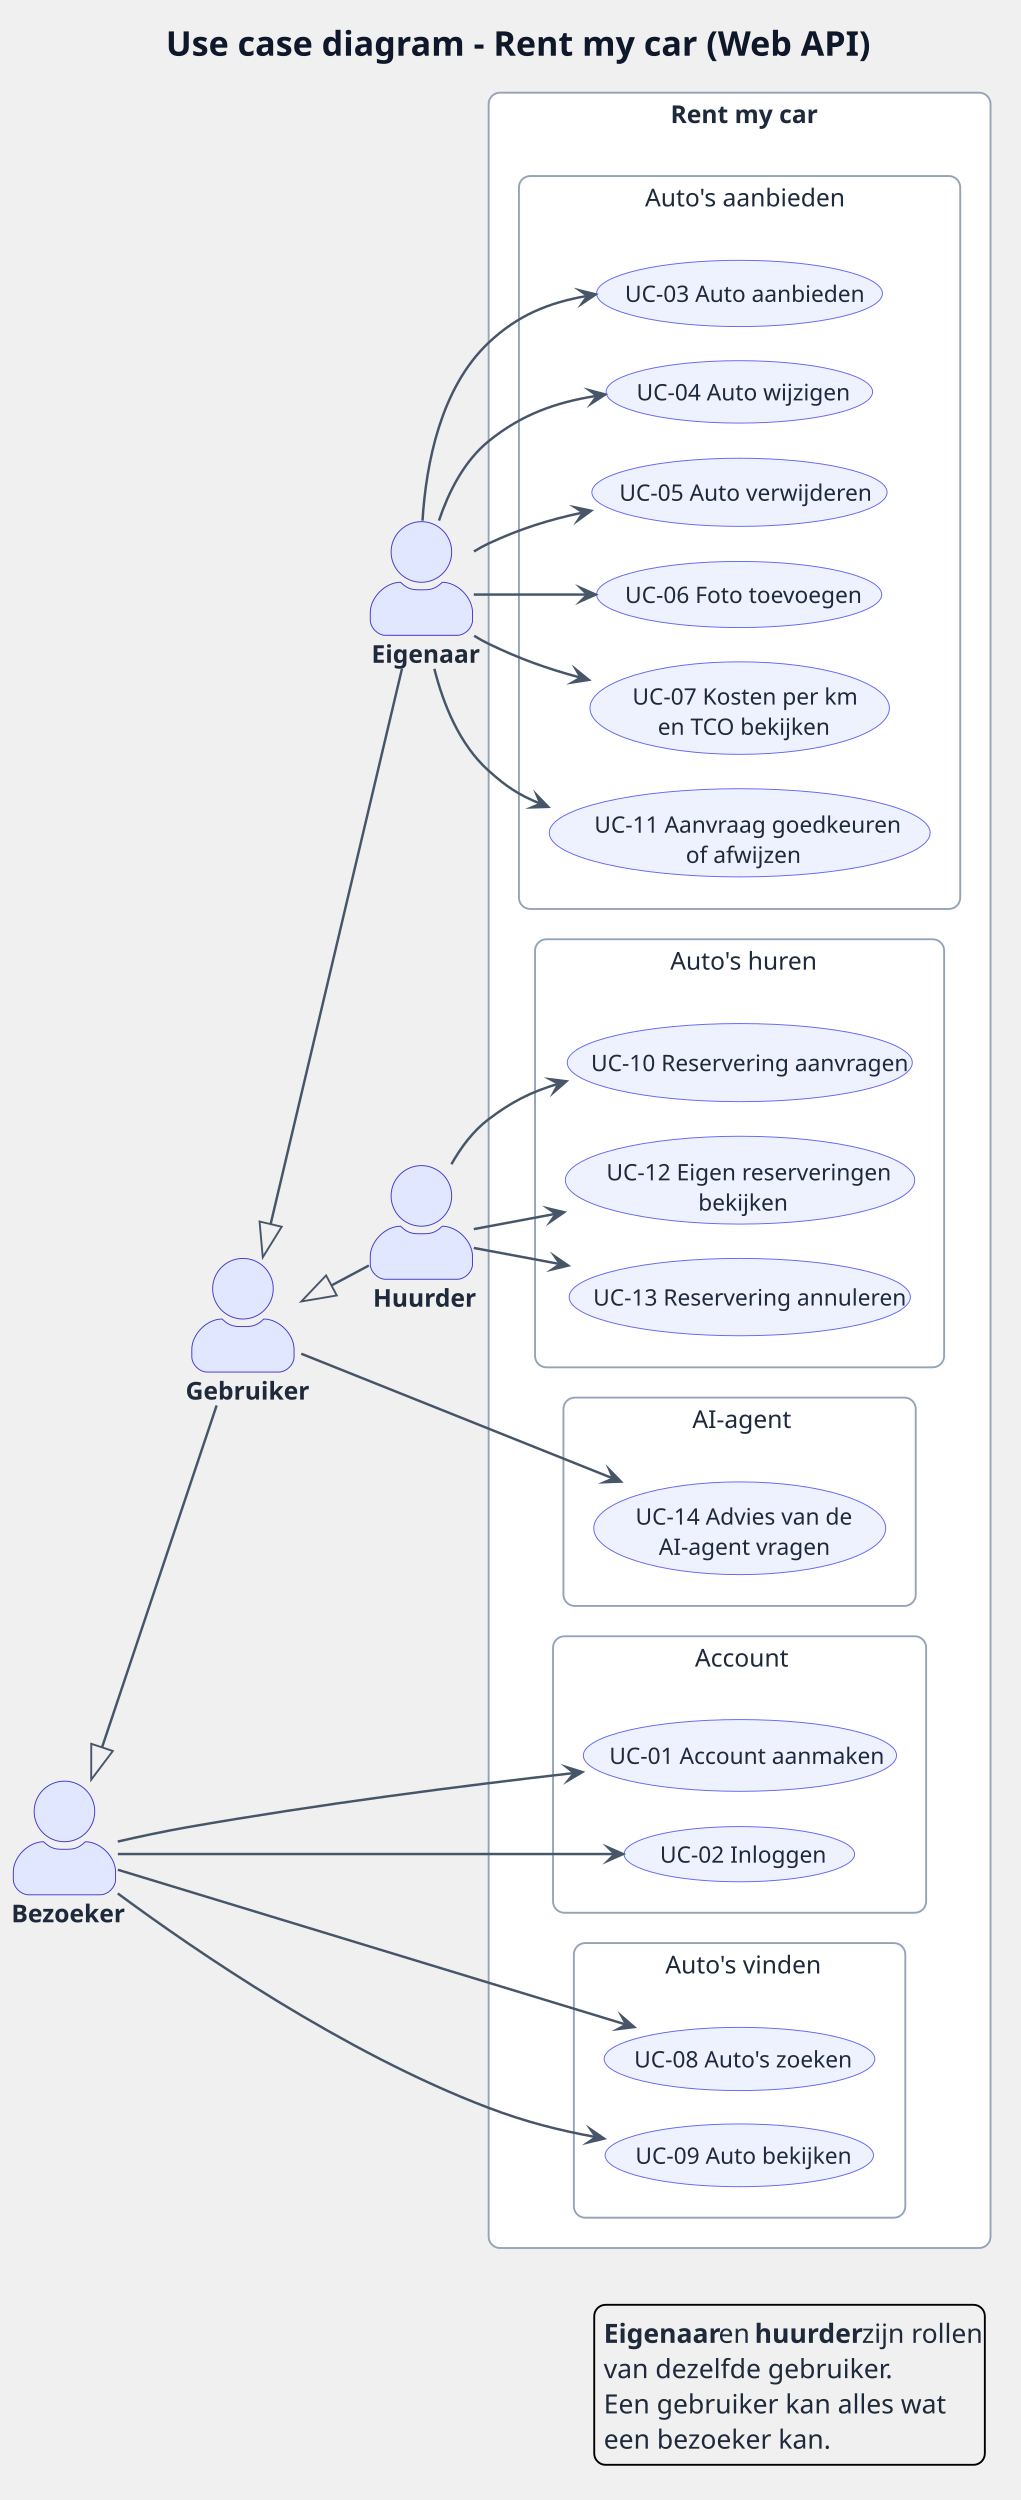
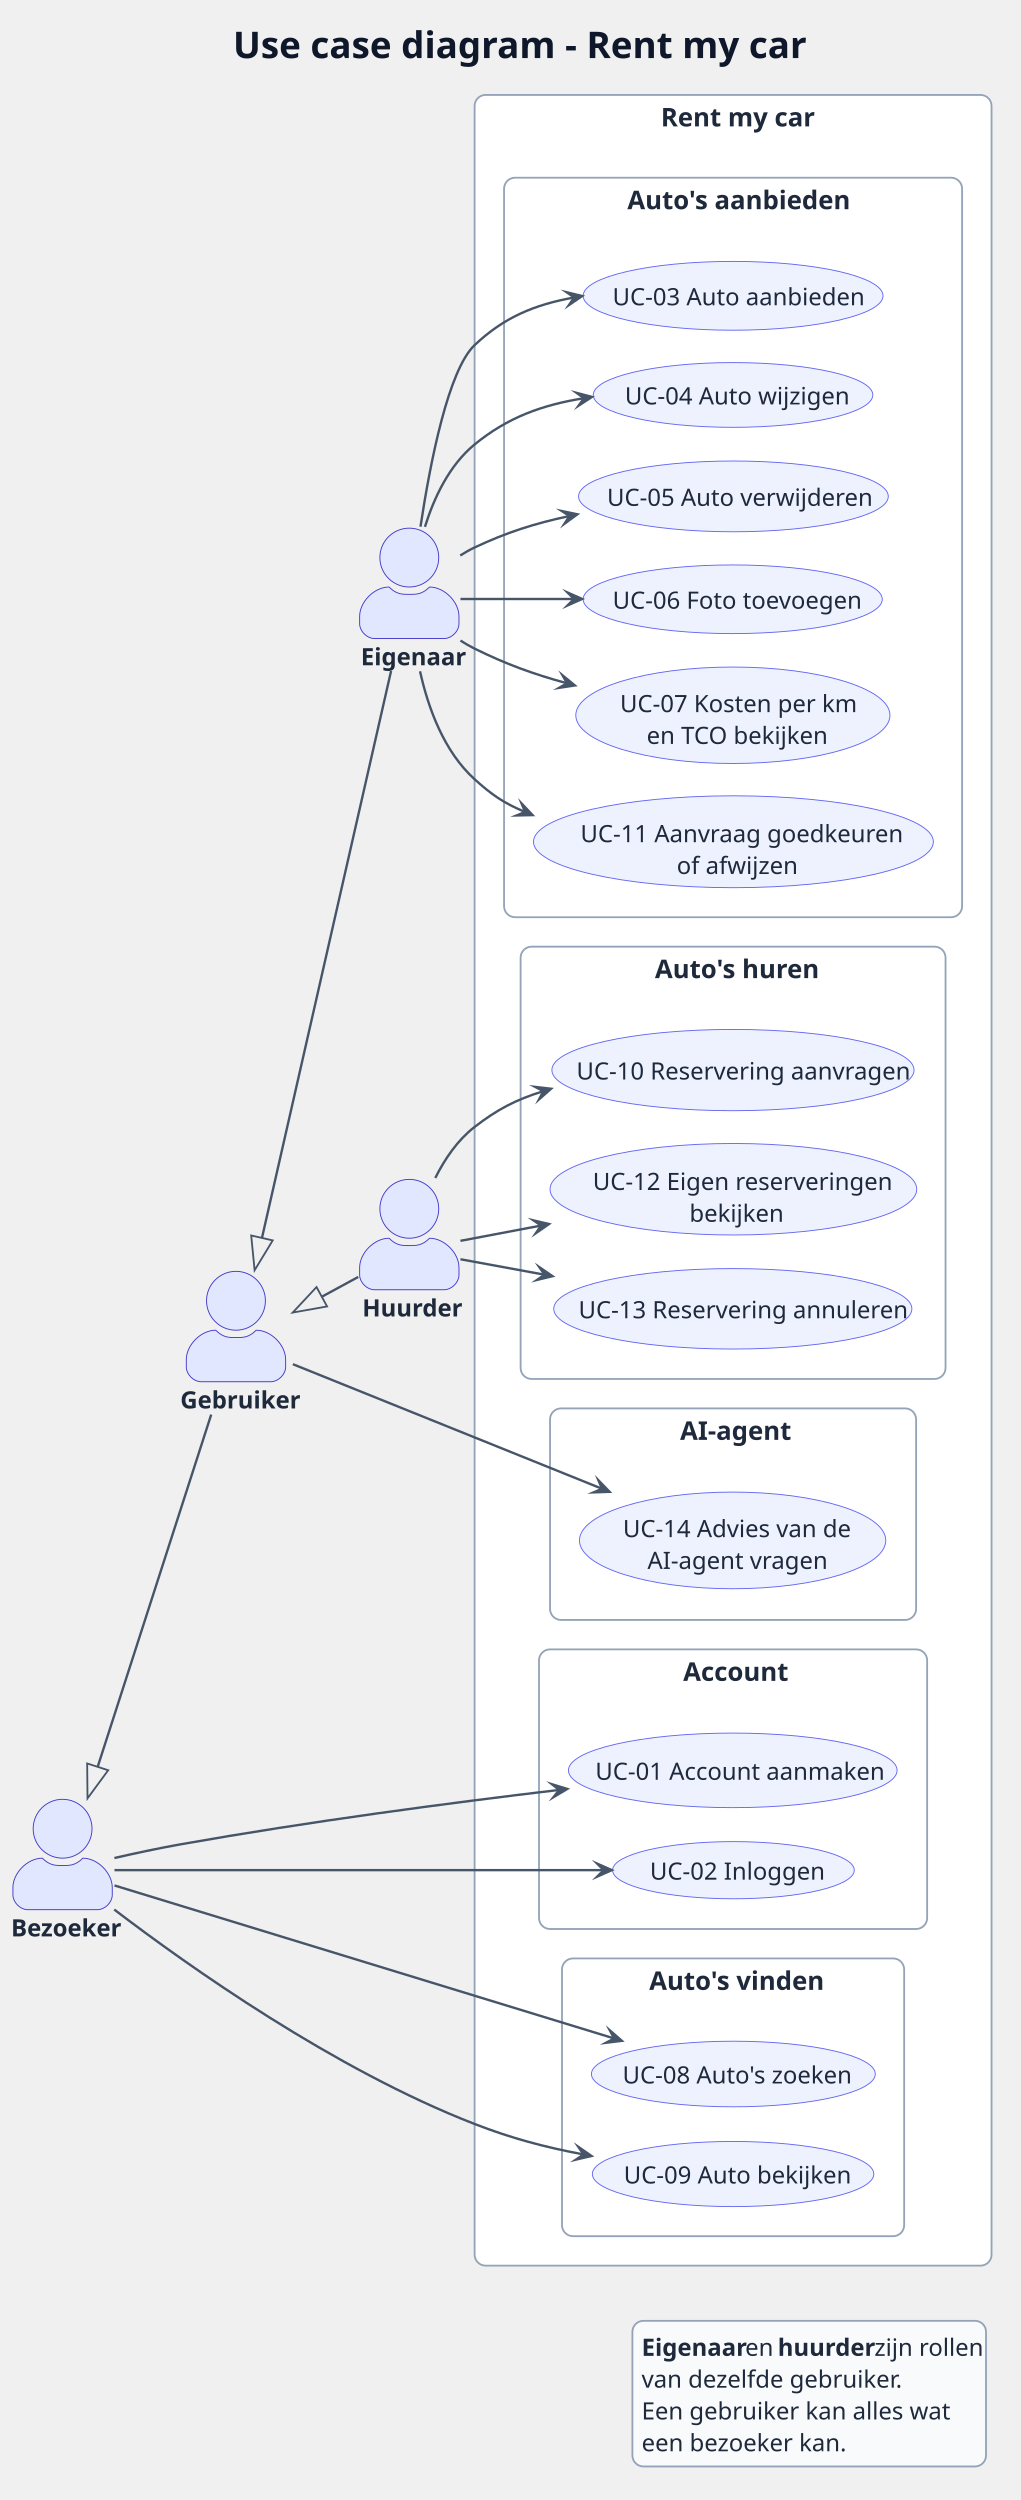
- <svg xmlns="http://www.w3.org/2000/svg" version="1.1" data-diagram-type="DESCRIPTION" style="width:539px;height:1320px;background:#FFFFFF;" width="539px" height="1320px" viewBox="0 0 539 1320" zoomAndPan="magnify" preserveAspectRatio="none" contentStyleType="text/css">
+ <svg xmlns="http://www.w3.org/2000/svg" version="1.1" data-diagram-type="DESCRIPTION" style="width:555px;height:1359px;background:#FFFFFF;" width="555px" height="1359px" viewBox="0 0 555 1359" zoomAndPan="magnify" preserveAspectRatio="none" contentStyleType="text/css">
  <defs />
  <g font-family="sans-serif" lengthAdjust="spacing">
    <g class="title" data-source-line="3">
-       <text x="87.586" y="29.424" fill="#0F172A" font-size="18" textLength="356.827" font-weight="700" font-family="'Segoe UI'">Use case diagram - Rent my car (Web API)</text>
+       <text x="126.666" y="31.582" fill="#0F172A" font-size="20" textLength="294.668" font-weight="700" font-family="'Segoe UI'">Use case diagram - Rent my car</text>
    </g>
-     <g class="cluster" data-qualified-name=".b.Rent my car..b." id="ent0008" data-source-line="20">
-       <rect x="258" y="48.941" width="265" height="1138" fill="#FFF" style="stroke:#94A3B8;stroke-width:1;" rx="6" ry="6" />
-       <text x="354.036" y="64.97" fill="#1E293B" font-size="13" textLength="72.928" font-weight="700" font-family="'Segoe UI'">Rent my car</text>
+     <g class="cluster" data-qualified-name=".b.Rent my car..b." id="ent0008" data-source-line="19">
+       <rect x="258" y="51.602" width="281" height="1180" fill="#FFF" style="stroke:#94A3B8;stroke-width:1;" rx="6" ry="6" />
+       <text x="359.231" y="68.709" fill="#1E293B" font-size="14" textLength="78.538" font-weight="700" font-family="'Segoe UI'">Rent my car</text>
    </g>
-     <g class="cluster" data-qualified-name=".b.Rent my car..b..Account" id="ent0009" data-source-line="22">
-       <rect x="292" y="863.941" width="197" height="146" fill="#FFF" style="stroke:#94A3B8;stroke-width:1;" rx="6" ry="6" />
-       <text x="366.934" y="879.97" fill="#1E293B" font-size="13" textLength="47.131" font-family="'Segoe UI'">Account</text>
+     <g class="cluster" data-qualified-name=".b.Rent my car..b...b.Account..b." id="ent0009" data-source-line="21">
+       <rect x="293" y="896.602" width="211" height="152" fill="#FFF" style="stroke:#94A3B8;stroke-width:1;" rx="6" ry="6" />
+       <text x="371.385" y="913.709" fill="#1E293B" font-size="14" textLength="54.229" font-weight="700" font-family="'Segoe UI'">Account</text>
    </g>
-     <g class="cluster" data-qualified-name=".b.Rent my car..b..Auto.s vinden" id="ent0012" data-source-line="27">
-       <rect x="303" y="1025.941" width="175" height="145" fill="#FFF" style="stroke:#94A3B8;stroke-width:1;" rx="6" ry="6" />
-       <text x="351.313" y="1041.97" fill="#1E293B" font-size="13" textLength="78.375" font-family="'Segoe UI'">Auto's vinden</text>
+     <g class="cluster" data-qualified-name=".b.Rent my car..b...b.Auto.s vinden..b." id="ent0012" data-source-line="26">
+       <rect x="305.5" y="1064.602" width="186" height="151" fill="#FFF" style="stroke:#94A3B8;stroke-width:1;" rx="6" ry="6" />
+       <text x="352.904" y="1081.709" fill="#1E293B" font-size="14" textLength="91.191" font-weight="700" font-family="'Segoe UI'">Auto's vinden</text>
    </g>
-     <g class="cluster" data-qualified-name=".b.Rent my car..b..Auto.s aanbieden" id="ent0015" data-source-line="32">
-       <rect x="274" y="92.941" width="233" height="387" fill="#FFF" style="stroke:#94A3B8;stroke-width:1;" rx="6" ry="6" />
-       <text x="340.592" y="108.97" fill="#1E293B" font-size="13" textLength="99.817" font-family="'Segoe UI'">Auto's aanbieden</text>
+     <g class="cluster" data-qualified-name=".b.Rent my car..b...b.Auto.s aanbieden..b." id="ent0015" data-source-line="31">
+       <rect x="274" y="96.602" width="249" height="402" fill="#FFF" style="stroke:#94A3B8;stroke-width:1;" rx="6" ry="6" />
+       <text x="341.037" y="113.709" fill="#1E293B" font-size="14" textLength="114.926" font-weight="700" font-family="'Segoe UI'">Auto's aanbieden</text>
    </g>
-     <g class="cluster" data-qualified-name=".b.Rent my car..b..Auto.s huren" id="ent0022" data-source-line="41">
-       <rect x="282.5" y="495.941" width="216" height="226" fill="#FFF" style="stroke:#94A3B8;stroke-width:1;" rx="6" ry="6" />
-       <text x="353.89" y="511.97" fill="#1E293B" font-size="13" textLength="73.22" font-family="'Segoe UI'">Auto's huren</text>
+     <g class="cluster" data-qualified-name=".b.Rent my car..b...b.Auto.s huren..b." id="ent0022" data-source-line="40">
+       <rect x="283" y="514.602" width="231" height="235" fill="#FFF" style="stroke:#94A3B8;stroke-width:1;" rx="6" ry="6" />
+       <text x="356.021" y="531.709" fill="#1E293B" font-size="14" textLength="84.957" font-weight="700" font-family="'Segoe UI'">Auto's huren</text>
    </g>
-     <g class="cluster" data-qualified-name=".b.Rent my car..b..AI-agent" id="ent0026" data-source-line="47">
-       <rect x="297.5" y="737.941" width="186" height="110" fill="#FFF" style="stroke:#94A3B8;stroke-width:1;" rx="6" ry="6" />
-       <text x="365.563" y="753.97" fill="#1E293B" font-size="13" textLength="49.874" font-family="'Segoe UI'">AI-agent</text>
+     <g class="cluster" data-qualified-name=".b.Rent my car..b...b.AI-agent..b." id="ent0026" data-source-line="46">
+       <rect x="299" y="765.602" width="199" height="115" fill="#FFF" style="stroke:#94A3B8;stroke-width:1;" rx="6" ry="6" />
+       <text x="369.683" y="782.709" fill="#1E293B" font-size="14" textLength="57.634" font-weight="700" font-family="'Segoe UI'">AI-agent</text>
    </g>
-     <g class="entity" data-qualified-name="Visitor" id="ent0001" data-source-line="9">
-       <ellipse cx="34.025" cy="956.441" rx="16" ry="16" fill="#E0E7FF" style="stroke:#4338CA;stroke-width:0.5;" />
-       <path d="M34.025,976.441 C38.025,976.441 41.025,976.441 45.025,972.441 C53.025,972.441 61.025,980.441 61.025,988.441 L61.025,992.441 C61.025,996.441 57.025,1000.441 53.025,1000.441 L15.025,1000.441 C11.025,1000.441 7.025,996.441 7.025,992.441 L7.025,988.441 C7.025,980.441 15.025,972.441 23.025,972.441 C27.025,976.441 30.025,976.441 34.025,976.441" style="stroke:#4338CA;stroke-width:0.5;" fill="#E0E7FF" />
-       <text x="6" y="1014.97" fill="#1E293B" font-size="13" textLength="56.05" font-weight="700" font-family="'Segoe UI'">Bezoeker</text>
+     <g class="entity" data-qualified-name="Visitor" id="ent0001" data-source-line="8">
+       <ellipse cx="34.025" cy="994.102" rx="16" ry="16" fill="#E0E7FF" style="stroke:#4338CA;stroke-width:0.5;" />
+       <path d="M34.025,1014.102 C38.025,1014.102 41.025,1014.102 45.025,1010.102 C53.025,1010.102 61.025,1018.102 61.025,1026.102 L61.025,1030.102 C61.025,1034.102 57.025,1038.102 53.025,1038.102 L15.025,1038.102 C11.025,1038.102 7.025,1034.102 7.025,1030.102 L7.025,1026.102 C7.025,1018.102 15.025,1010.102 23.025,1010.102 C27.025,1014.102 30.025,1014.102 34.025,1014.102" style="stroke:#4338CA;stroke-width:0.5;" fill="#E0E7FF" />
+       <text x="6" y="1052.63" fill="#1E293B" font-size="13" textLength="56.05" font-weight="700" font-family="'Segoe UI'">Bezoeker</text>
    </g>
-     <g class="entity" data-qualified-name="User" id="ent0002" data-source-line="10">
-       <ellipse cx="128.272" cy="680.441" rx="16" ry="16" fill="#E0E7FF" style="stroke:#4338CA;stroke-width:0.5;" />
-       <path d="M128.272,700.441 C132.272,700.441 135.272,700.441 139.272,696.441 C147.272,696.441 155.272,704.441 155.272,712.441 L155.272,716.441 C155.272,720.441 151.272,724.441 147.272,724.441 L109.272,724.441 C105.272,724.441 101.272,720.441 101.272,716.441 L101.272,712.441 C101.272,704.441 109.272,696.441 117.272,696.441 C121.272,700.441 124.272,700.441 128.272,700.441" style="stroke:#4338CA;stroke-width:0.5;" fill="#E0E7FF" />
-       <text x="98" y="738.97" fill="#1E293B" font-size="13" textLength="60.544" font-weight="700" font-family="'Segoe UI'">Gebruiker</text>
+     <g class="entity" data-qualified-name="User" id="ent0002" data-source-line="9">
+       <ellipse cx="128.272" cy="707.102" rx="16" ry="16" fill="#E0E7FF" style="stroke:#4338CA;stroke-width:0.5;" />
+       <path d="M128.272,727.102 C132.272,727.102 135.272,727.102 139.272,723.102 C147.272,723.102 155.272,731.102 155.272,739.102 L155.272,743.102 C155.272,747.102 151.272,751.102 147.272,751.102 L109.272,751.102 C105.272,751.102 101.272,747.102 101.272,743.102 L101.272,739.102 C101.272,731.102 109.272,723.102 117.272,723.102 C121.272,727.102 124.272,727.102 128.272,727.102" style="stroke:#4338CA;stroke-width:0.5;" fill="#E0E7FF" />
+       <text x="98" y="765.63" fill="#1E293B" font-size="13" textLength="60.544" font-weight="700" font-family="'Segoe UI'">Gebruiker</text>
    </g>
-     <g class="entity" data-qualified-name="Owner" id="ent0003" data-source-line="11">
-       <ellipse cx="222.5" cy="291.441" rx="16" ry="16" fill="#E0E7FF" style="stroke:#4338CA;stroke-width:0.5;" />
-       <path d="M222.5,311.441 C226.5,311.441 229.5,311.441 233.5,307.441 C241.5,307.441 249.5,315.441 249.5,323.441 L249.5,327.441 C249.5,331.441 245.5,335.441 241.5,335.441 L203.5,335.441 C199.5,335.441 195.5,331.441 195.5,327.441 L195.5,323.441 C195.5,315.441 203.5,307.441 211.5,307.441 C215.5,311.441 218.5,311.441 222.5,311.441" style="stroke:#4338CA;stroke-width:0.5;" fill="#E0E7FF" />
-       <text x="196.138" y="349.97" fill="#1E293B" font-size="13" textLength="52.724" font-weight="700" font-family="'Segoe UI'">Eigenaar</text>
+     <g class="entity" data-qualified-name="Owner" id="ent0003" data-source-line="10">
+       <ellipse cx="222.5" cy="303.102" rx="16" ry="16" fill="#E0E7FF" style="stroke:#4338CA;stroke-width:0.5;" />
+       <path d="M222.5,323.102 C226.5,323.102 229.5,323.102 233.5,319.102 C241.5,319.102 249.5,327.102 249.5,335.102 L249.5,339.102 C249.5,343.102 245.5,347.102 241.5,347.102 L203.5,347.102 C199.5,347.102 195.5,343.102 195.5,339.102 L195.5,335.102 C195.5,327.102 203.5,319.102 211.5,319.102 C215.5,323.102 218.5,323.102 222.5,323.102" style="stroke:#4338CA;stroke-width:0.5;" fill="#E0E7FF" />
+       <text x="196.138" y="361.63" fill="#1E293B" font-size="13" textLength="52.724" font-weight="700" font-family="'Segoe UI'">Eigenaar</text>
    </g>
-     <g class="entity" data-qualified-name="Renter" id="ent0004" data-source-line="12">
-       <ellipse cx="222.5" cy="631.441" rx="16" ry="16" fill="#E0E7FF" style="stroke:#4338CA;stroke-width:0.5;" />
-       <path d="M222.5,651.441 C226.5,651.441 229.5,651.441 233.5,647.441 C241.5,647.441 249.5,655.441 249.5,663.441 L249.5,667.441 C249.5,671.441 245.5,675.441 241.5,675.441 L203.5,675.441 C199.5,675.441 195.5,671.441 195.5,667.441 L195.5,663.441 C195.5,655.441 203.5,647.441 211.5,647.441 C215.5,651.441 218.5,651.441 222.5,651.441" style="stroke:#4338CA;stroke-width:0.5;" fill="#E0E7FF" />
-       <text x="196.941" y="689.97" fill="#1E293B" font-size="13" textLength="51.118" font-weight="700" font-family="'Segoe UI'">Huurder</text>
+     <g class="entity" data-qualified-name="Renter" id="ent0004" data-source-line="11">
+       <ellipse cx="222.5" cy="657.102" rx="16" ry="16" fill="#E0E7FF" style="stroke:#4338CA;stroke-width:0.5;" />
+       <path d="M222.5,677.102 C226.5,677.102 229.5,677.102 233.5,673.102 C241.5,673.102 249.5,681.102 249.5,689.102 L249.5,693.102 C249.5,697.102 245.5,701.102 241.5,701.102 L203.5,701.102 C199.5,701.102 195.5,697.102 195.5,693.102 L195.5,689.102 C195.5,681.102 203.5,673.102 211.5,673.102 C215.5,677.102 218.5,677.102 222.5,677.102" style="stroke:#4338CA;stroke-width:0.5;" fill="#E0E7FF" />
+       <text x="196.941" y="715.63" fill="#1E293B" font-size="13" textLength="51.118" font-weight="700" font-family="'Segoe UI'">Huurder</text>
    </g>
-     <g class="entity" data-qualified-name=".b.Rent my car..b..Account.UC01" id="ent0010" data-source-line="23">
-       <ellipse cx="390.692" cy="926.88" rx="82.692" ry="18.938" fill="#EEF2FF" style="stroke:#6366F1;stroke-width:0.5;" />
-       <text x="321.709" y="931.36" fill="#1E293B" font-size="12" textLength="137.965" font-family="'Segoe UI'">UC-01 Account aanmaken</text>
+     <g class="entity" data-qualified-name=".b.Rent my car..b...b.Account..b..UC01" id="ent0010" data-source-line="22">
+       <ellipse cx="398.333" cy="962.368" rx="89.333" ry="20.267" fill="#EEF2FF" style="stroke:#6366F1;stroke-width:0.5;" />
+       <text x="323.602" y="967.514" fill="#1E293B" font-size="13" textLength="149.462" font-family="'Segoe UI'">UC-01 Account aanmaken</text>
    </g>
-     <g class="entity" data-qualified-name=".b.Rent my car..b..Account.UC02" id="ent0011" data-source-line="24">
-       <ellipse cx="390.367" cy="979.015" rx="60.867" ry="14.573" fill="#EEF2FF" style="stroke:#6366F1;stroke-width:0.5;" />
-       <text x="348.458" y="983.495" fill="#1E293B" font-size="12" textLength="83.818" font-family="'Segoe UI'">UC-02 Inloggen</text>
+     <g class="entity" data-qualified-name=".b.Rent my car..b...b.Account..b..UC02" id="ent0011" data-source-line="23">
+       <ellipse cx="398.689" cy="1016.639" rx="65.689" ry="15.538" fill="#EEF2FF" style="stroke:#6366F1;stroke-width:0.5;" />
+       <text x="353.288" y="1021.785" fill="#1E293B" font-size="13" textLength="90.803" font-family="'Segoe UI'">UC-02 Inloggen</text>
    </g>
-     <g class="entity" data-qualified-name=".b.Rent my car..b..Auto.s vinden.UC08" id="ent0013" data-source-line="28">
-       <ellipse cx="390.448" cy="1087.131" rx="71.448" ry="16.69" fill="#EEF2FF" style="stroke:#6366F1;stroke-width:0.5;" />
-       <text x="334.834" y="1091.611" fill="#1E293B" font-size="12" textLength="111.229" font-family="'Segoe UI'">UC-08 Auto's zoeken</text>
+     <g class="entity" data-qualified-name=".b.Rent my car..b...b.Auto.s vinden..b..UC08" id="ent0013" data-source-line="27">
+       <ellipse cx="398.652" cy="1127.432" rx="77.152" ry="17.83" fill="#EEF2FF" style="stroke:#6366F1;stroke-width:0.5;" />
+       <text x="338.403" y="1132.577" fill="#1E293B" font-size="13" textLength="120.498" font-family="'Segoe UI'">UC-08 Auto's zoeken</text>
    </g>
-     <g class="entity" data-qualified-name=".b.Rent my car..b..Auto.s vinden.UC09" id="ent0014" data-source-line="29">
-       <ellipse cx="390.35" cy="1138.011" rx="70.85" ry="16.57" fill="#EEF2FF" style="stroke:#6366F1;stroke-width:0.5;" />
-       <text x="335.474" y="1142.492" fill="#1E293B" font-size="12" textLength="109.752" font-family="'Segoe UI'">UC-09 Auto bekijken</text>
+     <g class="entity" data-qualified-name=".b.Rent my car..b...b.Auto.s vinden..b..UC09" id="ent0014" data-source-line="28">
+       <ellipse cx="398.504" cy="1181.802" rx="76.504" ry="17.701" fill="#EEF2FF" style="stroke:#6366F1;stroke-width:0.5;" />
+       <text x="339.055" y="1186.948" fill="#1E293B" font-size="13" textLength="118.898" font-family="'Segoe UI'">UC-09 Auto bekijken</text>
    </g>
-     <g class="entity" data-qualified-name=".b.Rent my car..b..Auto.s aanbieden.UC03" id="ent0016" data-source-line="33">
-       <ellipse cx="390.467" cy="154.935" rx="75.467" ry="17.493" fill="#EEF2FF" style="stroke:#6366F1;stroke-width:0.5;" />
-       <text x="329.975" y="159.415" fill="#1E293B" font-size="12" textLength="120.984" font-family="'Segoe UI'">UC-03 Auto aanbieden</text>
+     <g class="entity" data-qualified-name=".b.Rent my car..b...b.Auto.s aanbieden..b..UC03" id="ent0016" data-source-line="32">
+       <ellipse cx="398.506" cy="160.803" rx="81.506" ry="18.701" fill="#EEF2FF" style="stroke:#6366F1;stroke-width:0.5;" />
+       <text x="332.973" y="165.948" fill="#1E293B" font-size="13" textLength="131.066" font-family="'Segoe UI'">UC-03 Auto aanbieden</text>
    </g>
-     <g class="entity" data-qualified-name=".b.Rent my car..b..Auto.s aanbieden.UC04" id="ent0017" data-source-line="34">
-       <ellipse cx="390.37" cy="206.915" rx="70.37" ry="16.474" fill="#EEF2FF" style="stroke:#6366F1;stroke-width:0.5;" />
-       <text x="336.088" y="211.396" fill="#1E293B" font-size="12" textLength="108.563" font-family="'Segoe UI'">UC-04 Auto wijzigen</text>
+     <g class="entity" data-qualified-name=".b.Rent my car..b...b.Auto.s aanbieden..b..UC04" id="ent0017" data-source-line="33">
+       <ellipse cx="398.484" cy="214.698" rx="75.984" ry="17.597" fill="#EEF2FF" style="stroke:#6366F1;stroke-width:0.5;" />
+       <text x="339.679" y="219.844" fill="#1E293B" font-size="13" textLength="117.609" font-family="'Segoe UI'">UC-04 Auto wijzigen</text>
    </g>
-     <g class="entity" data-qualified-name=".b.Rent my car..b..Auto.s aanbieden.UC05" id="ent0018" data-source-line="35">
-       <ellipse cx="390.443" cy="259.93" rx="77.943" ry="17.989" fill="#EEF2FF" style="stroke:#6366F1;stroke-width:0.5;" />
-       <text x="327.006" y="264.41" fill="#1E293B" font-size="12" textLength="126.873" font-family="'Segoe UI'">UC-05 Auto verwijderen</text>
+     <g class="entity" data-qualified-name=".b.Rent my car..b...b.Auto.s aanbieden..b..UC05" id="ent0018" data-source-line="34">
+       <ellipse cx="398.688" cy="269.839" rx="84.188" ry="19.238" fill="#EEF2FF" style="stroke:#6366F1;stroke-width:0.5;" />
+       <text x="329.965" y="274.985" fill="#1E293B" font-size="13" textLength="137.446" font-family="'Segoe UI'">UC-05 Auto verwijderen</text>
    </g>
-     <g class="entity" data-qualified-name=".b.Rent my car..b..Auto.s aanbieden.UC06" id="ent0019" data-source-line="36">
-       <ellipse cx="390.279" cy="313.897" rx="75.279" ry="17.456" fill="#EEF2FF" style="stroke:#6366F1;stroke-width:0.5;" />
-       <text x="330.012" y="318.378" fill="#1E293B" font-size="12" textLength="120.533" font-family="'Segoe UI'">UC-06 Foto toevoegen</text>
+     <g class="entity" data-qualified-name=".b.Rent my car..b...b.Auto.s aanbieden..b..UC06" id="ent0019" data-source-line="35">
+       <ellipse cx="398.302" cy="325.762" rx="81.302" ry="18.66" fill="#EEF2FF" style="stroke:#6366F1;stroke-width:0.5;" />
+       <text x="333.013" y="330.908" fill="#1E293B" font-size="13" textLength="130.578" font-family="'Segoe UI'">UC-06 Foto toevoegen</text>
    </g>
-     <g class="entity" data-qualified-name=".b.Rent my car..b..Auto.s aanbieden.UC07" id="ent0020" data-source-line="37">
-       <ellipse cx="390.553" cy="373.871" rx="79.053" ry="24.429" fill="#EEF2FF" style="stroke:#6366F1;stroke-width:0.5;" />
-       <text x="333.908" y="372.033" fill="#1E293B" font-size="12" textLength="113.291" font-family="'Segoe UI'">UC-07 Kosten per km</text>
-       <text x="347.282" y="387.993" fill="#1E293B" font-size="12" textLength="86.543" font-family="'Segoe UI'">en TCO bekijken</text>
+     <g class="entity" data-qualified-name=".b.Rent my car..b...b.Auto.s aanbieden..b..UC07" id="ent0020" data-source-line="36">
+       <ellipse cx="398.391" cy="388.817" rx="85.391" ry="26.215" fill="#EEF2FF" style="stroke:#6366F1;stroke-width:0.5;" />
+       <text x="337.025" y="387.117" fill="#1E293B" font-size="13" textLength="122.732" font-family="'Segoe UI'">UC-07 Kosten per km</text>
+       <text x="351.513" y="404.408" fill="#1E293B" font-size="13" textLength="93.755" font-family="'Segoe UI'">en TCO bekijken</text>
    </g>
-     <g class="entity" data-qualified-name=".b.Rent my car..b..Auto.s aanbieden.UC11" id="ent0021" data-source-line="38">
-       <ellipse cx="390.56" cy="439.726" rx="100.56" ry="23.285" fill="#EEF2FF" style="stroke:#6366F1;stroke-width:0.5;" />
-       <text x="313.796" y="439.668" fill="#1E293B" font-size="12" textLength="153.527" font-family="'Segoe UI'">UC-11 Aanvraag goedkeuren</text>
-       <text x="362.104" y="455.629" fill="#1E293B" font-size="12" textLength="56.912" font-family="'Segoe UI'">of afwijzen</text>
+     <g class="entity" data-qualified-name=".b.Rent my car..b...b.Auto.s aanbieden..b..UC11" id="ent0021" data-source-line="37">
+       <ellipse cx="398.69" cy="457.577" rx="108.69" ry="24.975" fill="#EEF2FF" style="stroke:#6366F1;stroke-width:0.5;" />
+       <text x="315.529" y="457.806" fill="#1E293B" font-size="13" textLength="166.321" font-family="'Segoe UI'">UC-11 Aanvraag goedkeuren</text>
+       <text x="367.862" y="475.097" fill="#1E293B" font-size="13" textLength="61.655" font-family="'Segoe UI'">of afwijzen</text>
    </g>
-     <g class="entity" data-qualified-name=".b.Rent my car..b..Auto.s huren.UC10" id="ent0023" data-source-line="42">
-       <ellipse cx="390.602" cy="561.062" rx="91.102" ry="20.62" fill="#EEF2FF" style="stroke:#6366F1;stroke-width:0.5;" />
-       <text x="312.054" y="565.542" fill="#1E293B" font-size="12" textLength="157.096" font-family="'Segoe UI'">UC-10 Reservering aanvragen</text>
+     <g class="entity" data-qualified-name=".b.Rent my car..b...b.Auto.s huren..b..UC10" id="ent0023" data-source-line="41">
+       <ellipse cx="398.444" cy="581.69" rx="98.444" ry="22.089" fill="#EEF2FF" style="stroke:#6366F1;stroke-width:0.5;" />
+       <text x="313.35" y="586.836" fill="#1E293B" font-size="13" textLength="170.187" font-family="'Segoe UI'">UC-10 Reservering aanvragen</text>
    </g>
-     <g class="entity" data-qualified-name=".b.Rent my car..b..Auto.s huren.UC12" id="ent0024" data-source-line="43">
-       <ellipse cx="390.737" cy="623.129" rx="92.237" ry="23.188" fill="#EEF2FF" style="stroke:#6366F1;stroke-width:0.5;" />
-       <text x="320.184" y="623.229" fill="#1E293B" font-size="12" textLength="141.105" font-family="'Segoe UI'">UC-12 Eigen reserveringen</text>
-       <text x="368.668" y="639.19" fill="#1E293B" font-size="12" textLength="44.139" font-family="'Segoe UI'">bekijken</text>
+     <g class="entity" data-qualified-name=".b.Rent my car..b...b.Auto.s huren..b..UC12" id="ent0024" data-source-line="42">
+       <ellipse cx="398.674" cy="646.472" rx="99.674" ry="24.87" fill="#EEF2FF" style="stroke:#6366F1;stroke-width:0.5;" />
+       <text x="322.241" y="646.872" fill="#1E293B" font-size="13" textLength="152.864" font-family="'Segoe UI'">UC-12 Eigen reserveringen</text>
+       <text x="374.765" y="664.163" fill="#1E293B" font-size="13" textLength="47.817" font-family="'Segoe UI'">bekijken</text>
    </g>
-     <g class="entity" data-qualified-name=".b.Rent my car..b..Auto.s huren.UC13" id="ent0025" data-source-line="44">
-       <ellipse cx="390.595" cy="684.86" rx="90.095" ry="20.419" fill="#EEF2FF" style="stroke:#6366F1;stroke-width:0.5;" />
-       <text x="313.178" y="689.341" fill="#1E293B" font-size="12" textLength="154.834" font-family="'Segoe UI'">UC-13 Reservering annuleren</text>
+     <g class="entity" data-qualified-name=".b.Rent my car..b...b.Auto.s huren..b..UC13" id="ent0025" data-source-line="43">
+       <ellipse cx="398.353" cy="711.472" rx="97.353" ry="21.871" fill="#EEF2FF" style="stroke:#6366F1;stroke-width:0.5;" />
+       <text x="314.485" y="716.618" fill="#1E293B" font-size="13" textLength="167.737" font-family="'Segoe UI'">UC-13 Reservering annuleren</text>
    </g>
-     <g class="entity" data-qualified-name=".b.Rent my car..b..AI-agent.UC14" id="ent0027" data-source-line="48">
-       <ellipse cx="390.58" cy="806.923" rx="77.08" ry="24.481" fill="#EEF2FF" style="stroke:#6366F1;stroke-width:0.5;" />
-       <text x="335.537" y="805.007" fill="#1E293B" font-size="12" textLength="110.086" font-family="'Segoe UI'">UC-14 Advies van de</text>
-       <text x="347.839" y="820.968" fill="#1E293B" font-size="12" textLength="85.482" font-family="'Segoe UI'">AI-agent vragen</text>
+     <g class="entity" data-qualified-name=".b.Rent my car..b...b.AI-agent..b..UC14" id="ent0027" data-source-line="47">
+       <ellipse cx="398.253" cy="837.373" rx="83.253" ry="26.271" fill="#EEF2FF" style="stroke:#6366F1;stroke-width:0.5;" />
+       <text x="338.623" y="835.589" fill="#1E293B" font-size="13" textLength="119.26" font-family="'Segoe UI'">UC-14 Advies van de</text>
+       <text x="351.95" y="852.88" fill="#1E293B" font-size="13" textLength="92.606" font-family="'Segoe UI'">AI-agent vragen</text>
    </g>
    <g class="link" data-entity-1="ent0001" data-entity-2="ent0002" id="lnk5" data-link-type="extension">
-       <polygon points="48.155,939.69,59.564,924.53,48.186,920.717,48.155,939.69" fill="none" style="stroke:#475569;stroke-width:1;stroke-linejoin:miter;stroke-miterlimit:10;" />
-       <path d="M53.875,922.623 C71.482,870.088 96.807,794.523 114.391,742.057" style="stroke:#475569;stroke-width:1.3;" fill="none" />
+       <polygon points="47.571,977.597,58.804,962.305,47.382,958.624,47.571,977.597" fill="none" style="stroke:#475569;stroke-width:1;stroke-linejoin:miter;stroke-miterlimit:10;" />
+       <path d="M53.093,960.465 C70.728,905.749 97.108,823.898 114.808,768.982" style="stroke:#475569;stroke-width:1.3;" fill="none" />
    </g>
    <g class="link" data-entity-1="ent0002" data-entity-2="ent0003" id="lnk6" data-link-type="extension">
-       <polygon points="138.743,663.862,148.724,647.726,137.046,644.964,138.743,663.862" fill="none" style="stroke:#475569;stroke-width:1;stroke-linejoin:miter;stroke-miterlimit:10;" />
-       <path d="M142.885,646.345 C160.519,571.783 194.634,427.537 212.264,352.995" style="stroke:#475569;stroke-width:1.3;" fill="none" />
+       <polygon points="138.405,690.497,148.252,674.279,136.551,671.614,138.405,690.497" fill="none" style="stroke:#475569;stroke-width:1;stroke-linejoin:miter;stroke-miterlimit:10;" />
+       <path d="M142.402,672.947 C159.989,595.717 194.999,441.974 212.59,364.727" style="stroke:#475569;stroke-width:1.3;" fill="none" />
    </g>
    <g class="link" data-entity-1="ent0002" data-entity-2="ent0004" id="lnk7" data-link-type="extension">
-       <polygon points="159.116,687.168,177.823,684.002,172.182,673.41,159.116,687.168" fill="none" style="stroke:#475569;stroke-width:1;stroke-linejoin:miter;stroke-miterlimit:10;" />
-       <path d="M175.003,678.706 C186.454,672.607 183.576,674.14 194.741,668.193" style="stroke:#475569;stroke-width:1.3;" fill="none" />
+       <polygon points="159.116,713.506,177.796,710.183,172.066,699.639,159.116,713.506" fill="none" style="stroke:#475569;stroke-width:1;stroke-linejoin:miter;stroke-miterlimit:10;" />
+       <path d="M174.931,704.911 C186.382,698.687 183.576,700.212 194.741,694.144" style="stroke:#475569;stroke-width:1.3;" fill="none" />
    </g>
    <g class="link" data-entity-1="ent0001" data-entity-2="ent0010" id="lnk28" data-link-type="dependency">
-       <polygon points="307.845,935.616,298.449,932.665,302.877,936.184,299.358,940.613,307.845,935.616" fill="#475569" style="stroke:#475569;stroke-width:1;stroke-linejoin:miter;stroke-miterlimit:10;" />
-       <path d="M62.183,972.345 C73.25,969.805 86.193,967.019 98,964.941 C168.495,952.539 244.272,942.889 302.877,936.184" style="stroke:#475569;stroke-width:1.3;" fill="none" />
+       <polygon points="308.732,972.429,299.322,969.521,303.767,973.02,300.268,977.465,308.732,972.429" fill="#475569" style="stroke:#475569;stroke-width:1;stroke-linejoin:miter;stroke-miterlimit:10;" />
+       <path d="M62.186,1010.024 C73.253,1007.487 86.196,1004.697 98,1002.602 C168.503,990.084 244.006,980.134 303.767,973.02" style="stroke:#475569;stroke-width:1.3;" fill="none" />
    </g>
    <g class="link" data-entity-1="ent0001" data-entity-2="ent0011" id="lnk29" data-link-type="dependency">
-       <polygon points="329.318,978.941,320.318,974.941,324.318,978.941,320.318,982.941,329.318,978.941" fill="#475569" style="stroke:#475569;stroke-width:1;stroke-linejoin:miter;stroke-miterlimit:10;" />
-       <path d="M62.228,978.941 C119.055,978.941 246.449,978.941 324.318,978.941" style="stroke:#475569;stroke-width:1.3;" fill="none" />
+       <polygon points="332.942,1016.602,323.942,1012.602,327.942,1016.602,323.942,1020.602,332.942,1016.602" fill="#475569" style="stroke:#475569;stroke-width:1;stroke-linejoin:miter;stroke-miterlimit:10;" />
+       <path d="M62.246,1016.602 C119.299,1016.602 247.677,1016.602 327.942,1016.602" style="stroke:#475569;stroke-width:1.3;" fill="none" />
    </g>
    <g class="link" data-entity-1="ent0001" data-entity-2="ent0013" id="lnk30" data-link-type="dependency">
-       <polygon points="335.206,1070.4,327.762,1063.951,330.423,1068.943,325.431,1071.604,335.206,1070.4" fill="#475569" style="stroke:#475569;stroke-width:1;stroke-linejoin:miter;stroke-miterlimit:10;" />
-       <path d="M62.228,987.237 C120.514,1004.994 253.515,1045.513 330.423,1068.943" style="stroke:#475569;stroke-width:1.3;" fill="none" />
+       <polygon points="338.415,1109.509,330.981,1103.05,333.634,1108.045,328.638,1110.699,338.415,1109.509" fill="#475569" style="stroke:#475569;stroke-width:1;stroke-linejoin:miter;stroke-miterlimit:10;" />
+       <path d="M62.246,1024.945 C120.617,1042.818 254.095,1083.69 333.634,1108.045" style="stroke:#475569;stroke-width:1.3;" fill="none" />
    </g>
    <g class="link" data-entity-1="ent0001" data-entity-2="ent0014" id="lnk31" data-link-type="dependency">
-       <polygon points="319.325,1129.252,311.203,1123.681,314.408,1128.343,309.747,1131.548,319.325,1129.252" fill="#475569" style="stroke:#475569;stroke-width:1;stroke-linejoin:miter;stroke-miterlimit:10;" />
-       <path d="M62.188,999.75 C102.606,1029.606 181.963,1084.161 258,1112.941 C277.343,1120.263 294.214,1124.606 314.408,1128.343" style="stroke:#475569;stroke-width:1.3;" fill="none" />
+       <polygon points="321.902,1172.062,313.809,1166.449,316.99,1171.127,312.313,1174.308,321.902,1172.062" fill="#475569" style="stroke:#475569;stroke-width:1;stroke-linejoin:miter;stroke-miterlimit:10;" />
+       <path d="M62.093,1038.025 C102.393,1068.764 181.605,1124.938 258,1154.602 C278.121,1162.414 295.873,1167.105 316.99,1171.127" style="stroke:#475569;stroke-width:1.3;" fill="none" />
    </g>
    <g class="link" data-entity-1="ent0002" data-entity-2="ent0027" id="lnk32" data-link-type="dependency">
-       <polygon points="328.171,782.41,321.301,775.354,323.529,780.553,318.33,782.781,328.171,782.41" fill="#475569" style="stroke:#475569;stroke-width:1;stroke-linejoin:miter;stroke-miterlimit:10;" />
-       <path d="M159.072,714.77 C200,731.141 270.24,759.237 323.529,780.553" style="stroke:#475569;stroke-width:1.3;" fill="none" />
+       <polygon points="331.711,811.089,324.858,804.015,327.073,809.221,321.868,811.436,331.711,811.089" fill="#475569" style="stroke:#475569;stroke-width:1;stroke-linejoin:miter;stroke-miterlimit:10;" />
+       <path d="M159.205,741.572 C200.567,758.24 271.987,787.022 327.073,809.221" style="stroke:#475569;stroke-width:1.3;" fill="none" />
    </g>
    <g class="link" data-entity-1="ent0003" data-entity-2="ent0016" id="lnk33" data-link-type="dependency">
-       <polygon points="314.894,155.373,305.337,152.995,309.97,156.24,306.724,160.874,314.894,155.373" fill="#475569" style="stroke:#475569;stroke-width:1;stroke-linejoin:miter;stroke-miterlimit:10;" />
-       <path d="M223.082,274.918 C224.952,245.008 232.576,204.918 258,180.941 C273.322,166.492 289.321,159.876 309.97,156.24" style="stroke:#475569;stroke-width:1.3;" fill="none" />
+       <polygon points="316.84,160.867,307.274,158.524,311.919,161.752,308.691,166.398,316.84,160.867" fill="#475569" style="stroke:#475569;stroke-width:1;stroke-linejoin:miter;stroke-miterlimit:10;" />
+       <path d="M228.571,286.315 C234.016,250.443 243.839,201.021 258,187.602 C273.847,172.585 290.488,165.61 311.919,161.752" style="stroke:#475569;stroke-width:1.3;" fill="none" />
    </g>
    <g class="link" data-entity-1="ent0003" data-entity-2="ent0017" id="lnk34" data-link-type="dependency">
-       <polygon points="319.937,208.219,310.42,205.686,315,209.006,311.68,213.586,319.937,208.219" fill="#475569" style="stroke:#475569;stroke-width:1;stroke-linejoin:miter;stroke-miterlimit:10;" />
-       <path d="M231.765,274.874 C236.888,259.682 245.063,243.439 258,232.941 C275.348,218.865 293.24,212.477 315,209.006" style="stroke:#475569;stroke-width:1.3;" fill="none" />
+       <polygon points="322.166,215.705,312.643,213.193,317.23,216.503,313.92,221.09,322.166,215.705" fill="#475569" style="stroke:#475569;stroke-width:1;stroke-linejoin:miter;stroke-miterlimit:10;" />
+       <path d="M231,286.386 C236.027,270.265 244.339,252.788 258,241.602 C275.941,226.911 294.579,220.166 317.23,216.503" style="stroke:#475569;stroke-width:1.3;" fill="none" />
    </g>
    <g class="link" data-entity-1="ent0003" data-entity-2="ent0018" id="lnk35" data-link-type="dependency">
-       <polygon points="312.494,269.579,302.853,267.565,307.606,270.633,304.539,275.386,312.494,269.579" fill="#475569" style="stroke:#475569;stroke-width:1;stroke-linejoin:miter;stroke-miterlimit:10;" />
-       <path d="M250.239,291.189 C252.772,289.603 255.377,288.155 258,286.941 C274.922,279.113 289.222,274.594 307.606,270.633" style="stroke:#475569;stroke-width:1.3;" fill="none" />
+       <polygon points="314.244,279.486,304.603,277.472,309.356,280.54,306.288,285.292,314.244,279.486" fill="#475569" style="stroke:#475569;stroke-width:1;stroke-linejoin:miter;stroke-miterlimit:10;" />
+       <path d="M250.175,301.985 C252.723,300.345 255.348,298.85 258,297.602 C275.433,289.396 290.305,284.645 309.356,280.54" style="stroke:#475569;stroke-width:1.3;" fill="none" />
    </g>
    <g class="link" data-entity-1="ent0003" data-entity-2="ent0019" id="lnk36" data-link-type="dependency">
-       <polygon points="314.876,313.941,305.876,309.941,309.876,313.941,305.876,317.941,314.876,313.941" fill="#475569" style="stroke:#475569;stroke-width:1;stroke-linejoin:miter;stroke-miterlimit:10;" />
-       <path d="M250.171,313.941 C267.767,313.941 286.76,313.941 309.876,313.941" style="stroke:#475569;stroke-width:1.3;" fill="none" />
+       <polygon points="316.799,325.602,307.799,321.602,311.799,325.602,307.799,329.602,316.799,325.602" fill="#475569" style="stroke:#475569;stroke-width:1;stroke-linejoin:miter;stroke-miterlimit:10;" />
+       <path d="M250.306,325.602 C268.228,325.602 287.834,325.602 311.799,325.602" style="stroke:#475569;stroke-width:1.3;" fill="none" />
    </g>
    <g class="link" data-entity-1="ent0003" data-entity-2="ent0020" id="lnk37" data-link-type="dependency">
-       <polygon points="311.212,359.076,303.571,352.862,306.386,357.769,301.479,360.584,311.212,359.076" fill="#475569" style="stroke:#475569;stroke-width:1;stroke-linejoin:miter;stroke-miterlimit:10;" />
-       <path d="M250.361,335.699 C252.868,337.26 255.433,338.703 258,339.941 C274.566,347.932 288.419,352.902 306.386,357.769" style="stroke:#475569;stroke-width:1.3;" fill="none" />
+       <polygon points="312.869,372.71,305.249,366.469,308.047,371.386,303.131,374.183,312.869,372.71" fill="#475569" style="stroke:#475569;stroke-width:1;stroke-linejoin:miter;stroke-miterlimit:10;" />
+       <path d="M250.306,348.212 C252.825,349.829 255.408,351.323 258,352.602 C275.048,361.012 289.447,366.277 308.047,371.386" style="stroke:#475569;stroke-width:1.3;" fill="none" />
    </g>
    <g class="link" data-entity-1="ent0003" data-entity-2="ent0021" id="lnk38" data-link-type="dependency">
-       <polygon points="289.768,426.17,282.943,419.07,285.138,424.284,279.924,426.479,289.768,426.17" fill="#475569" style="stroke:#475569;stroke-width:1;stroke-linejoin:miter;stroke-miterlimit:10;" />
-       <path d="M229.335,353.118 C234.068,371.853 242.611,393.149 258,406.941 C267.202,415.189 273.53,419.555 285.138,424.284" style="stroke:#475569;stroke-width:1.3;" fill="none" />
+       <polygon points="289.836,443.234,283.079,436.069,285.224,441.304,279.989,443.449,289.836,443.234" fill="#475569" style="stroke:#475569;stroke-width:1;stroke-linejoin:miter;stroke-miterlimit:10;" />
+       <path d="M228.333,364.926 C232.806,385.13 241.418,408.592 258,423.602 C267.24,431.966 273.581,436.429 285.224,441.304" style="stroke:#475569;stroke-width:1.3;" fill="none" />
    </g>
    <g class="link" data-entity-1="ent0004" data-entity-2="ent0023" id="lnk39" data-link-type="dependency">
-       <polygon points="299.408,570.799,289.633,569.599,294.626,572.257,291.967,577.25,299.408,570.799" fill="#475569" style="stroke:#475569;stroke-width:1;stroke-linejoin:miter;stroke-miterlimit:10;" />
-       <path d="M238.341,614.735 C243.37,605.785 249.841,597.106 258,590.941 C270.144,581.766 279.816,576.775 294.626,572.257" style="stroke:#475569;stroke-width:1.3;" fill="none" />
+       <polygon points="299.929,591.729,290.145,590.599,295.157,593.222,292.534,598.234,299.929,591.729" fill="#475569" style="stroke:#475569;stroke-width:1;stroke-linejoin:miter;stroke-miterlimit:10;" />
+       <path d="M236.618,640.344 C241.8,629.978 248.78,619.713 258,612.602 C270.278,603.132 280.104,597.931 295.157,593.222" style="stroke:#475569;stroke-width:1.3;" fill="none" />
    </g>
    <g class="link" data-entity-1="ent0004" data-entity-2="ent0024" id="lnk40" data-link-type="dependency">
-       <polygon points="298.211,639.989,288.629,637.71,293.296,640.907,290.098,645.574,298.211,639.989" fill="#475569" style="stroke:#475569;stroke-width:1;stroke-linejoin:miter;stroke-miterlimit:10;" />
-       <path d="M250.171,648.961 C263.552,646.462 275.715,644.19 293.296,640.907" style="stroke:#475569;stroke-width:1.3;" fill="none" />
+       <polygon points="298.82,665.317,289.232,663.064,293.907,666.248,290.723,670.924,298.82,665.317" fill="#475569" style="stroke:#475569;stroke-width:1;stroke-linejoin:miter;stroke-miterlimit:10;" />
+       <path d="M250.306,674.518 C263.748,671.968 276.036,669.638 293.907,666.248" style="stroke:#475569;stroke-width:1.3;" fill="none" />
    </g>
    <g class="link" data-entity-1="ent0004" data-entity-2="ent0025" id="lnk41" data-link-type="dependency">
-       <polygon points="300.38,668.299,292.267,662.714,295.465,667.381,290.799,670.578,300.38,668.299" fill="#475569" style="stroke:#475569;stroke-width:1;stroke-linejoin:miter;stroke-miterlimit:10;" />
-       <path d="M250.171,658.922 C264.101,661.524 277.125,663.956 295.465,667.381" style="stroke:#475569;stroke-width:1.3;" fill="none" />
+       <polygon points="300.723,693.804,292.595,688.242,295.806,692.899,291.148,696.11,300.723,693.804" fill="#475569" style="stroke:#475569;stroke-width:1;stroke-linejoin:miter;stroke-miterlimit:10;" />
+       <path d="M250.306,684.531 C264.224,687.091 277.256,689.488 295.806,692.899" style="stroke:#475569;stroke-width:1.3;" fill="none" />
    </g>
-     <g class="legend" data-source-line="70">
-       <rect x="313.754" y="1216.941" width="206.246" height="84.484" fill="none" style="stroke:#000;stroke-width:1;" rx="6" ry="6" />
-       <text x="318.754" y="1237.049" fill="#1E293B" font-size="14" textLength="56.779" font-weight="700" font-family="'Segoe UI'">Eigenaar</text>
-       <text x="379.368" y="1237.049" fill="#1E293B" font-size="14" textLength="15.244" font-family="'Segoe UI'">en</text>
-       <text x="398.447" y="1237.049" fill="#1E293B" font-size="14" textLength="52.753" font-weight="700" font-family="'Segoe UI'">huurder</text>
-       <text x="455.035" y="1237.049" fill="#1E293B" font-size="14" textLength="59.965" font-family="'Segoe UI'">zijn rollen</text>
-       <text x="318.754" y="1255.67" fill="#1E293B" font-size="14" textLength="144.136" font-family="'Segoe UI'">van dezelfde gebruiker.</text>
-       <text x="318.754" y="1274.291" fill="#1E293B" font-size="14" textLength="167.945" font-family="'Segoe UI'">Een gebruiker kan alles wat</text>
-       <text x="318.754" y="1292.912" fill="#1E293B" font-size="14" textLength="111.829" font-family="'Segoe UI'">een bezoeker kan.</text>
+     <g class="legend" data-source-line="69">
+       <rect x="343.771" y="1261.602" width="192.229" height="79.164" fill="#F8FAFC" style="stroke:#94A3B8;stroke-width:1;" rx="6" ry="6" />
+       <text x="348.771" y="1280.63" fill="#1E293B" font-size="13" textLength="52.724" font-weight="700" font-family="'Segoe UI'">Eigenaar</text>
+       <text x="405.056" y="1280.63" fill="#1E293B" font-size="13" textLength="14.155" font-family="'Segoe UI'">en</text>
+       <text x="422.772" y="1280.63" fill="#1E293B" font-size="13" textLength="48.985" font-weight="700" font-family="'Segoe UI'">huurder</text>
+       <text x="475.318" y="1280.63" fill="#1E293B" font-size="13" textLength="55.682" font-family="'Segoe UI'">zijn rollen</text>
+       <text x="348.771" y="1297.921" fill="#1E293B" font-size="13" textLength="133.84" font-family="'Segoe UI'">van dezelfde gebruiker.</text>
+       <text x="348.771" y="1315.212" fill="#1E293B" font-size="13" textLength="155.949" font-family="'Segoe UI'">Een gebruiker kan alles wat</text>
+       <text x="348.771" y="1332.503" fill="#1E293B" font-size="13" textLength="103.841" font-family="'Segoe UI'">een bezoeker kan.</text>
    </g>
  </g>
</svg>
